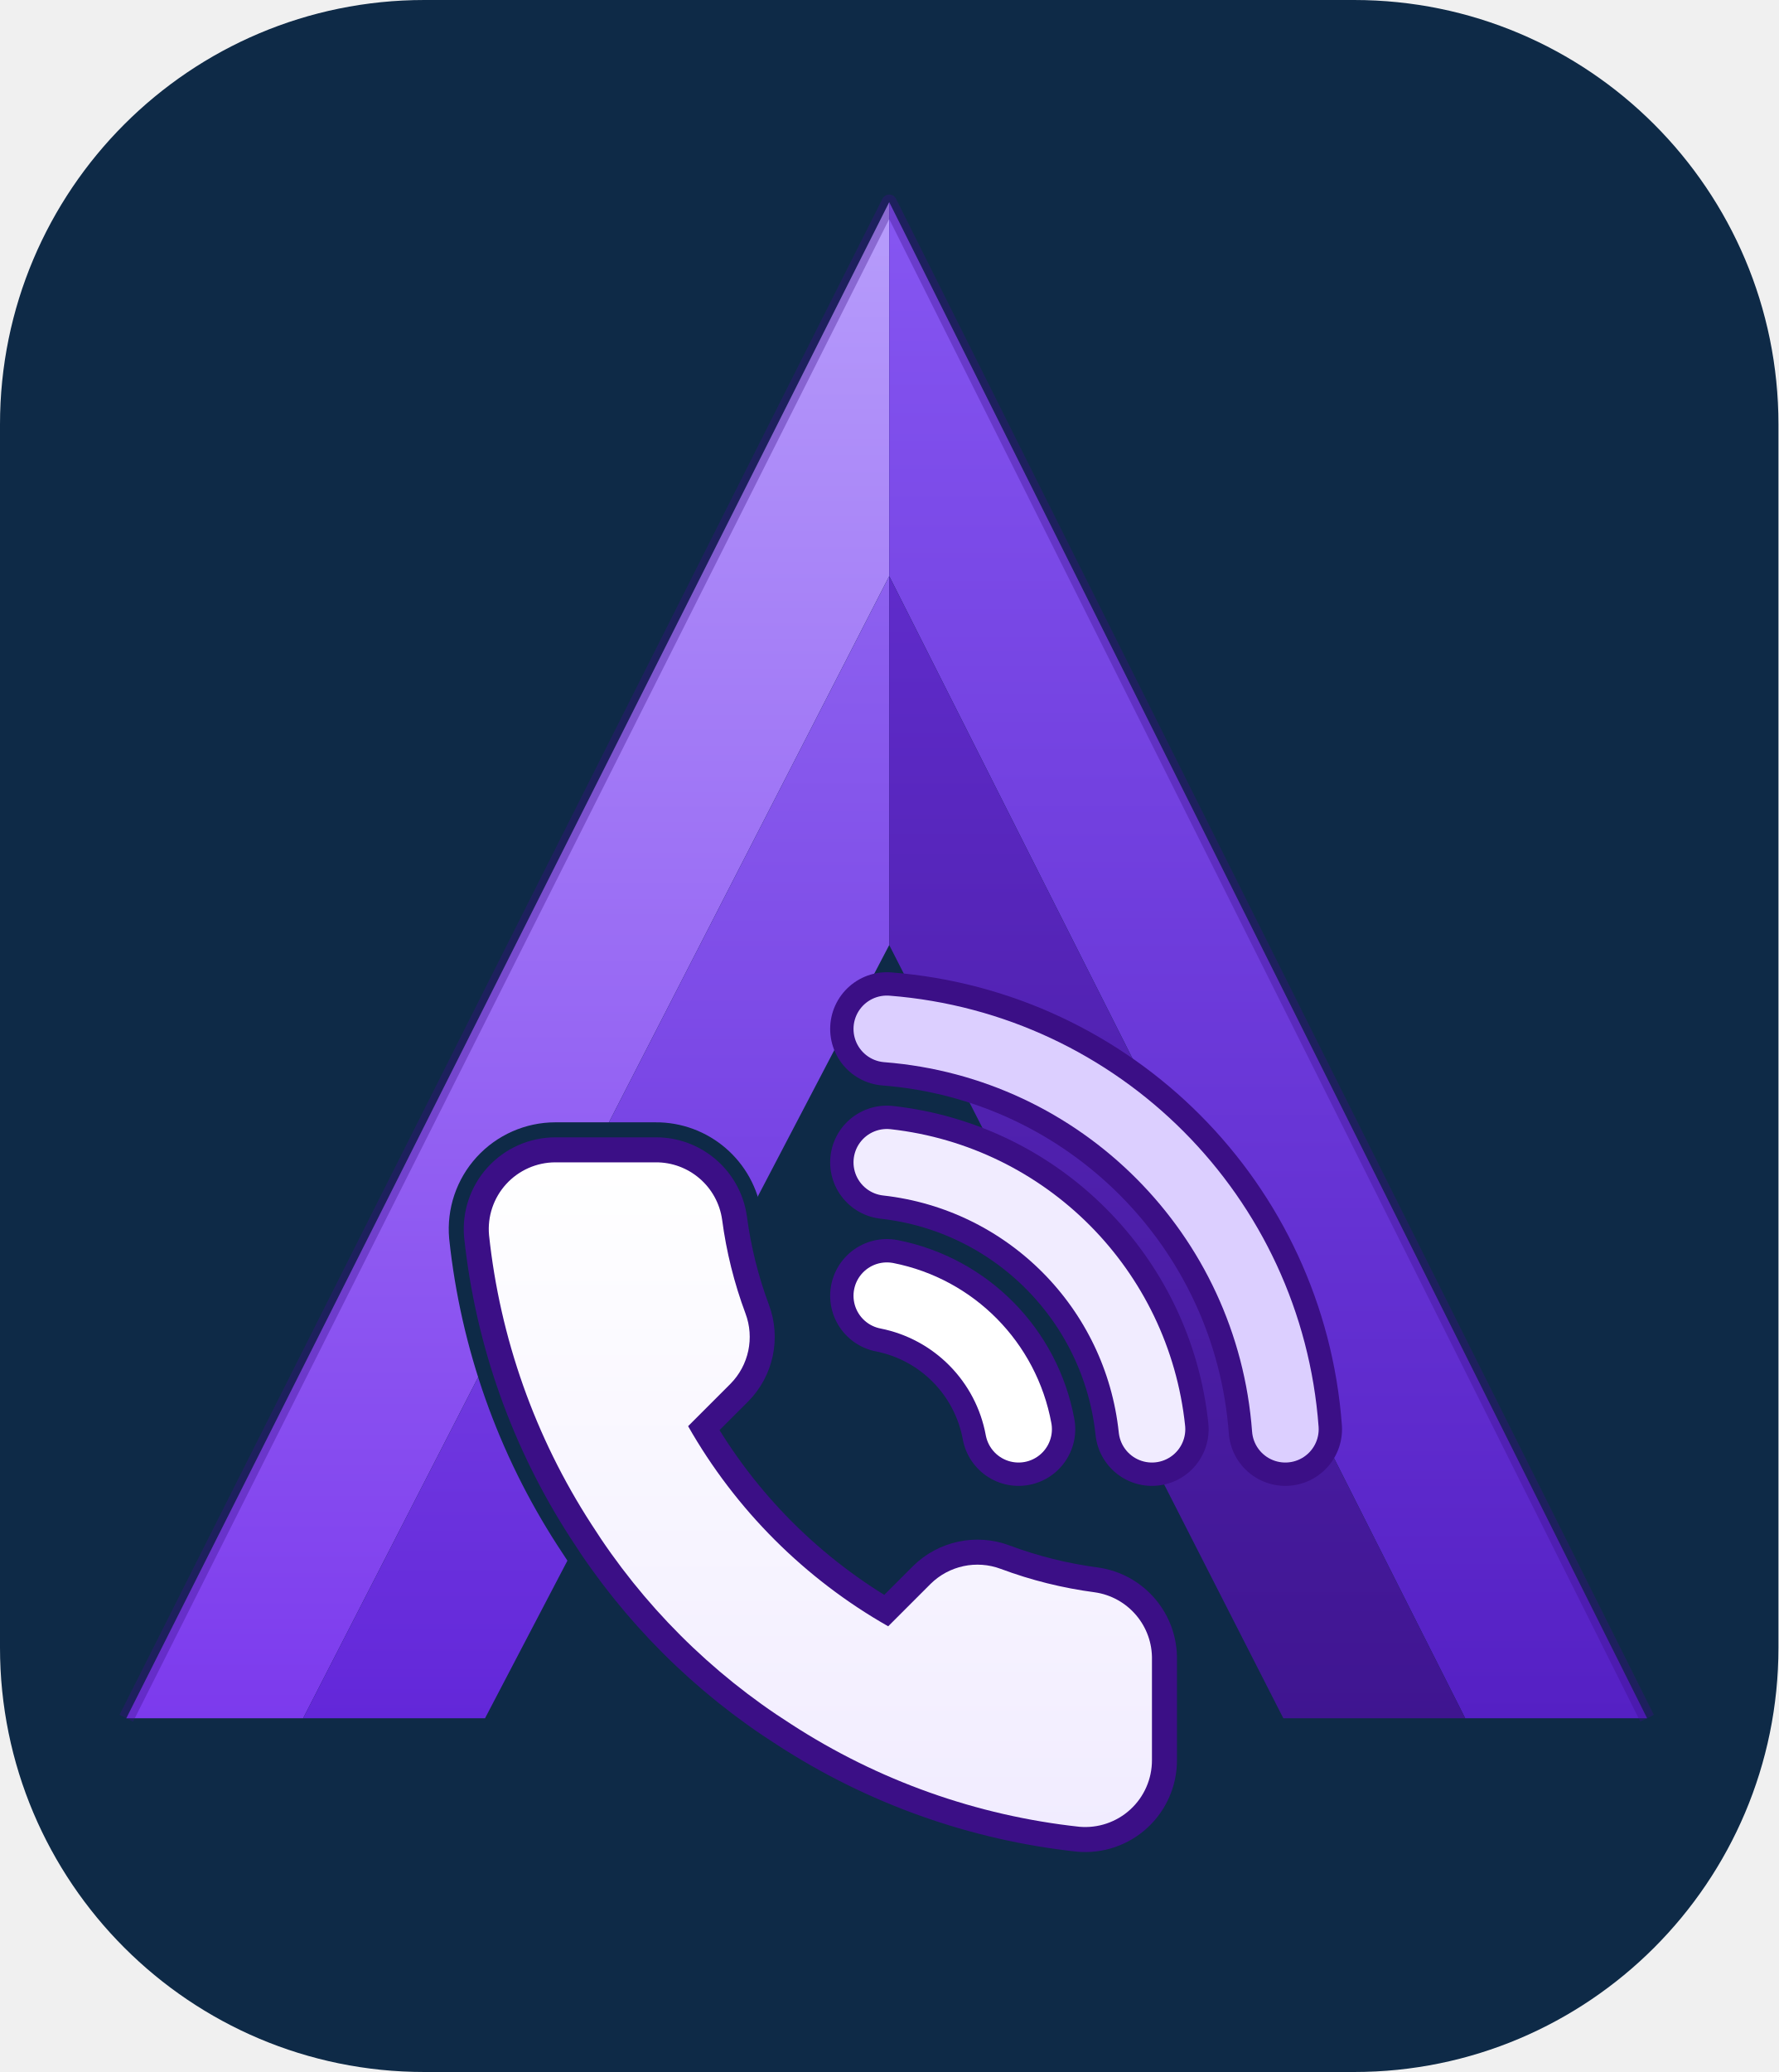
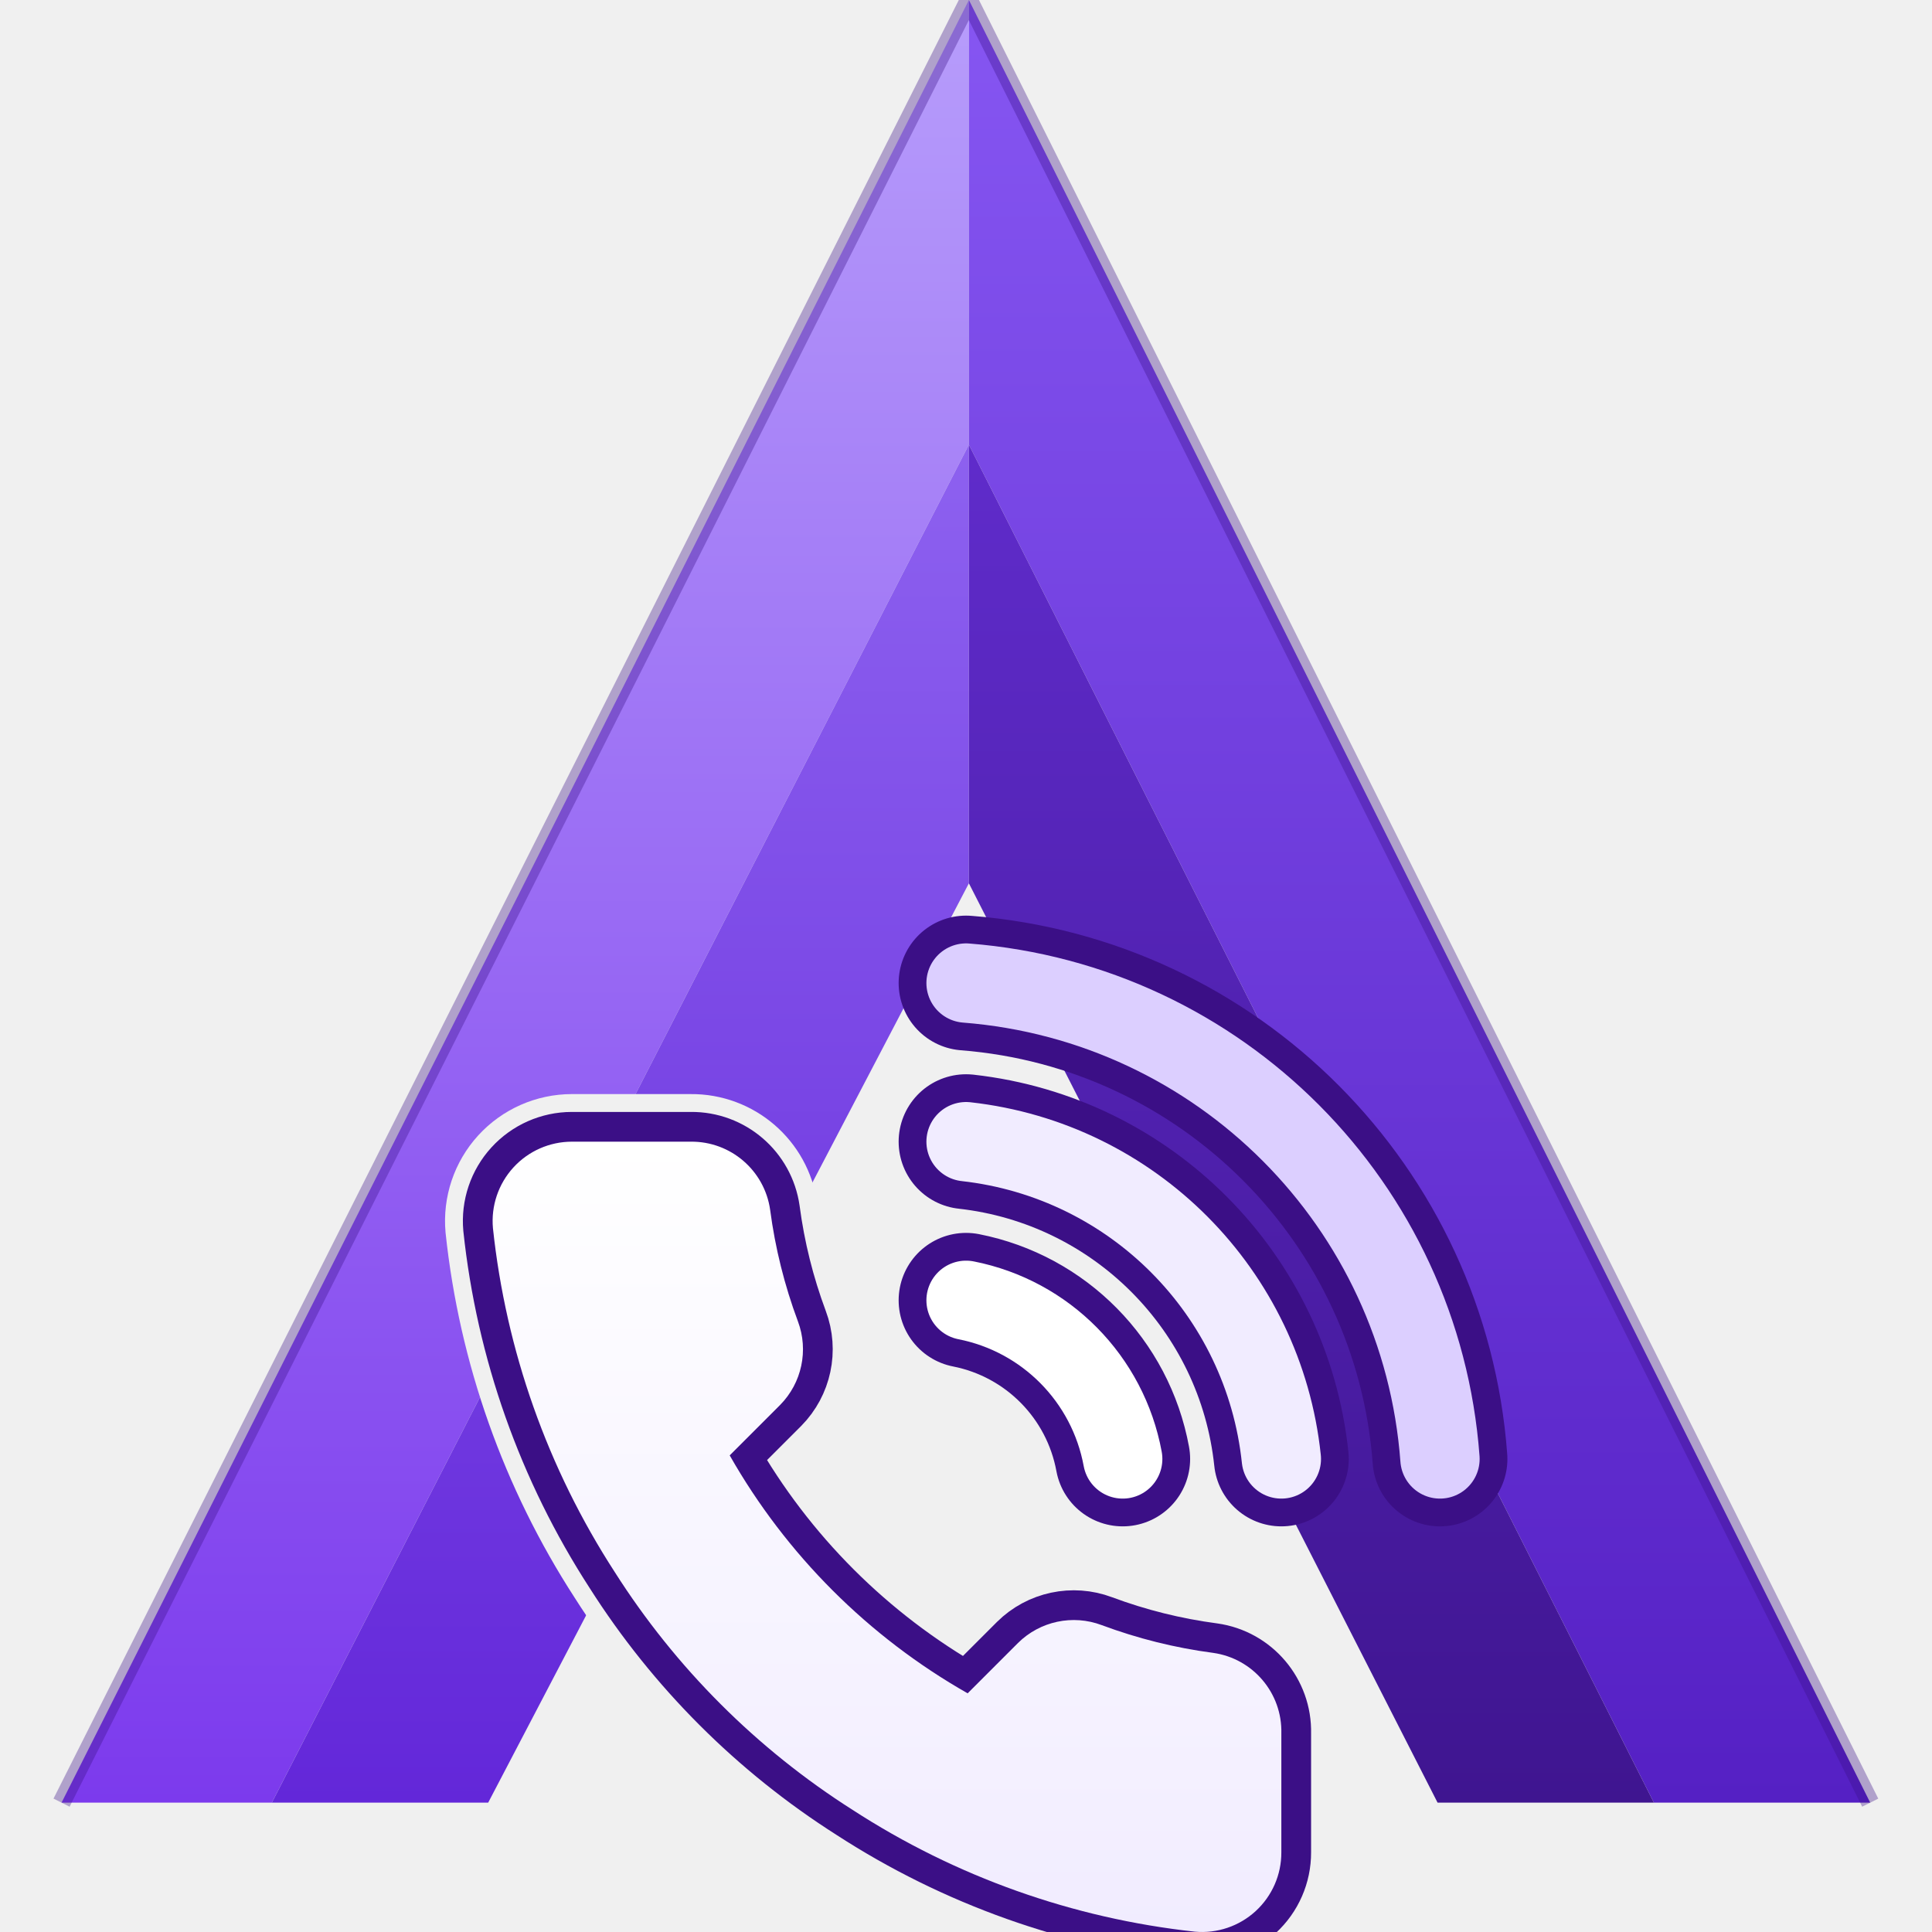
- <svg xmlns="http://www.w3.org/2000/svg" viewBox="-24 -40 352 410">
-   <defs>
-     <linearGradient id="L1" x1="0" y1="0" x2="0" y2="300" gradientUnits="userSpaceOnUse">
-       <stop offset="0" stop-color="#B79DFB" />
-       <stop offset="1" stop-color="#7C3AED" />
-     </linearGradient>
-     <linearGradient id="L2" x1="0" y1="0" x2="0" y2="300" gradientUnits="userSpaceOnUse">
-       <stop offset="0" stop-color="#9B74F7" />
-       <stop offset="1" stop-color="#6327D9" />
-     </linearGradient>
-     <linearGradient id="R1" x1="0" y1="0" x2="0" y2="300" gradientUnits="userSpaceOnUse">
-       <stop offset="0" stop-color="#8656F2" />
-       <stop offset="1" stop-color="#5520C4" />
-     </linearGradient>
-     <linearGradient id="R2" x1="0" y1="0" x2="0" y2="300" gradientUnits="userSpaceOnUse">
-       <stop offset="0" stop-color="#6A33DE" />
-       <stop offset="1" stop-color="#3F1590" />
-     </linearGradient>
-     <linearGradient id="ph" x1="0" y1="2" x2="0" y2="22" gradientUnits="userSpaceOnUse">
-       <stop offset="0" stop-color="#FFFFFF" />
-       <stop offset="1" stop-color="#F1ECFF" />
-     </linearGradient>
-     <mask id="m" maskUnits="userSpaceOnUse" x="-60" y="-60" width="424" height="468">
-       <rect x="-60" y="-60" width="424" height="468" fill="#fff" />
-       <g transform="translate(138 256) scale(6.6) translate(-12 -12)">
-         <path d="M22 16.92v3a2 2 0 0 1-2.18 2 19.79 19.79 0 0 1-8.63-3.07 19.5 19.5 0 0 1-6-6 19.79 19.79 0 0 1-3.07-8.67A2 2 0 0 1 4.11 2h3a2 2 0 0 1 2 1.72 12.84 12.84 0 0 0 .7 2.81 2 2 0 0 1-.45 2.11L8.09 9.91a16 16 0 0 0 6 6l1.27-1.27a2 2 0 0 1 2.11-.45 12.84 12.84 0 0 0 2.81.7A2 2 0 0 1 22 16.92z" fill="#000" stroke="#000" stroke-width="2.4" stroke-linejoin="round" />
+ <svg xmlns="http://www.w3.org/2000/svg" viewBox="0 0 64 64" width="64" height="64">
+   <style>.moerk{display:none}@media (prefers-color-scheme:dark){.lys{display:none}.moerk{display:inline}}</style>
+   <g class="lys" transform="translate(1.84 0.00) scale(0.19905)">
+     <defs>
+       <linearGradient id="ldialer-L1" x1="0" y1="0" x2="0" y2="300" gradientUnits="userSpaceOnUse">
+         <stop offset="0" stop-color="#B79DFB" />
+         <stop offset="1" stop-color="#7C3AED" />
+       </linearGradient>
+       <linearGradient id="ldialer-L2" x1="0" y1="0" x2="0" y2="300" gradientUnits="userSpaceOnUse">
+         <stop offset="0" stop-color="#9B74F7" />
+         <stop offset="1" stop-color="#6327D9" />
+       </linearGradient>
+       <linearGradient id="ldialer-R1" x1="0" y1="0" x2="0" y2="300" gradientUnits="userSpaceOnUse">
+         <stop offset="0" stop-color="#8656F2" />
+         <stop offset="1" stop-color="#5520C4" />
+       </linearGradient>
+       <linearGradient id="ldialer-R2" x1="0" y1="0" x2="0" y2="300" gradientUnits="userSpaceOnUse">
+         <stop offset="0" stop-color="#6A33DE" />
+         <stop offset="1" stop-color="#3F1590" />
+       </linearGradient>
+       <linearGradient id="ldialer-ph" x1="0" y1="2" x2="0" y2="22" gradientUnits="userSpaceOnUse">
+         <stop offset="0" stop-color="#FFFFFF" />
+         <stop offset="1" stop-color="#F1ECFF" />
+       </linearGradient>
+       <mask id="ldialer-m" maskUnits="userSpaceOnUse" x="-60" y="-60" width="424" height="468">
+         <rect x="-60" y="-60" width="424" height="468" fill="#fff" />
+         <g transform="translate(138 256) scale(6.6) translate(-12 -12)">
+           <path d="M22 16.92v3a2 2 0 0 1-2.18 2 19.79 19.79 0 0 1-8.63-3.07 19.5 19.5 0 0 1-6-6 19.79 19.79 0 0 1-3.07-8.67A2 2 0 0 1 4.11 2h3a2 2 0 0 1 2 1.72 12.84 12.84 0 0 0 .7 2.81 2 2 0 0 1-.45 2.11L8.09 9.91a16 16 0 0 0 6 6l1.27-1.27a2 2 0 0 1 2.11-.45 12.84 12.84 0 0 0 2.81.7A2 2 0 0 1 22 16.92z" fill="#000" stroke="#000" stroke-width="2.4" stroke-linejoin="round" />
+         </g>
+       </mask>
+     </defs>
+     <g mask="url(#ldialer-m)">
+       <polygon fill="url(#ldialer-L1)" points="152,0 1,300 36,300 152,74" />
+       <polygon fill="url(#ldialer-L2)" points="152,74 36,300 72,300 152,147" />
+       <polygon fill="url(#ldialer-R1)" points="152,0 302,300 266,300 152,74" />
+       <polygon fill="url(#ldialer-R2)" points="152,74 266,300 230,300 152,147" />
+       <polyline points="1,300 152,0 302,300" fill="none" stroke="#3B0F86" stroke-opacity=".35" stroke-width="3" stroke-linejoin="round" />
+     </g>
+     <g transform="translate(138 256) scale(6.6) translate(-12 -12)">
+       <path d="M22 16.92v3a2 2 0 0 1-2.18 2 19.79 19.79 0 0 1-8.63-3.07 19.5 19.5 0 0 1-6-6 19.79 19.79 0 0 1-3.07-8.67A2 2 0 0 1 4.11 2h3a2 2 0 0 1 2 1.72 12.84 12.84 0 0 0 .7 2.81 2 2 0 0 1-.45 2.11L8.09 9.91a16 16 0 0 0 6 6l1.27-1.27a2 2 0 0 1 2.11-.45 12.84 12.84 0 0 0 2.81.7A2 2 0 0 1 22 16.92z" fill="#3B0F86" stroke="#3B0F86" stroke-width="1.5" stroke-linejoin="round" />
+       <path d="M22 16.92v3a2 2 0 0 1-2.18 2 19.79 19.79 0 0 1-8.63-3.07 19.5 19.5 0 0 1-6-6 19.79 19.79 0 0 1-3.07-8.67A2 2 0 0 1 4.11 2h3a2 2 0 0 1 2 1.72 12.84 12.84 0 0 0 .7 2.81 2 2 0 0 1-.45 2.11L8.09 9.91a16 16 0 0 0 6 6l1.27-1.27a2 2 0 0 1 2.11-.45 12.84 12.84 0 0 0 2.81.7A2 2 0 0 1 22 16.92z" fill="url(#ldialer-ph)" />
+       <g fill="none" stroke-linecap="round">
+         <path d="M14.05 6A5 5 0 0 1 18 10" stroke="#3B0F86" stroke-width="3.4" />
+         <path d="M14.05 2A9 9 0 0 1 22 10" stroke="#3B0F86" stroke-width="3.4" />
+         <path d="M14.05 -2A13 13 0 0 1 26 10" stroke="#3B0F86" stroke-width="3.4" />
+         <path d="M14.05 6A5 5 0 0 1 18 10" stroke="#FFFFFF" stroke-width="2" />
+         <path d="M14.05 2A9 9 0 0 1 22 10" stroke="#F1ECFF" stroke-width="2" />
+         <path d="M14.05 -2A13 13 0 0 1 26 10" stroke="#DCCFFF" stroke-width="2" />
      </g>
-     </mask>
-   </defs>
-   <rect x="-24" y="-40" width="352" height="410" rx="84" fill="#0E2A47" />
-   <g mask="url(#m)">
-     <polygon fill="url(#L1)" points="152,0 1,300 36,300 152,74" />
-     <polygon fill="url(#L2)" points="152,74 36,300 72,300 152,147" />
-     <polygon fill="url(#R1)" points="152,0 302,300 266,300 152,74" />
-     <polygon fill="url(#R2)" points="152,74 266,300 230,300 152,147" />
-     <polyline points="1,300 152,0 302,300" fill="none" stroke="#3B0F86" stroke-opacity=".35" stroke-width="3" stroke-linejoin="round" />
+     </g>
  </g>
-   <g transform="translate(138 256) scale(6.6) translate(-12 -12)">
-     <path d="M22 16.92v3a2 2 0 0 1-2.18 2 19.79 19.79 0 0 1-8.63-3.07 19.5 19.5 0 0 1-6-6 19.79 19.79 0 0 1-3.07-8.67A2 2 0 0 1 4.11 2h3a2 2 0 0 1 2 1.72 12.84 12.84 0 0 0 .7 2.81 2 2 0 0 1-.45 2.11L8.09 9.91a16 16 0 0 0 6 6l1.27-1.27a2 2 0 0 1 2.11-.45 12.84 12.84 0 0 0 2.81.7A2 2 0 0 1 22 16.92z" fill="#3B0F86" stroke="#3B0F86" stroke-width="1.5" stroke-linejoin="round" />
-     <path d="M22 16.92v3a2 2 0 0 1-2.18 2 19.79 19.79 0 0 1-8.63-3.07 19.5 19.5 0 0 1-6-6 19.79 19.79 0 0 1-3.07-8.67A2 2 0 0 1 4.11 2h3a2 2 0 0 1 2 1.72 12.84 12.84 0 0 0 .7 2.81 2 2 0 0 1-.45 2.11L8.09 9.91a16 16 0 0 0 6 6l1.27-1.27a2 2 0 0 1 2.11-.45 12.84 12.84 0 0 0 2.81.7A2 2 0 0 1 22 16.92z" fill="url(#ph)" />
-     <g fill="none" stroke-linecap="round">
-       <path d="M14.05 6A5 5 0 0 1 18 10" stroke="#3B0F86" stroke-width="3.4" />
-       <path d="M14.05 2A9 9 0 0 1 22 10" stroke="#3B0F86" stroke-width="3.4" />
-       <path d="M14.05 -2A13 13 0 0 1 26 10" stroke="#3B0F86" stroke-width="3.4" />
-       <path d="M14.05 6A5 5 0 0 1 18 10" stroke="#FFFFFF" stroke-width="2" />
-       <path d="M14.05 2A9 9 0 0 1 22 10" stroke="#F1ECFF" stroke-width="2" />
-       <path d="M14.05 -2A13 13 0 0 1 26 10" stroke="#DCCFFF" stroke-width="2" />
+   <g class="moerk" transform="translate(1.84 0.00) scale(0.19905)">
+     <defs>
+       <linearGradient id="mdialer-L1" x1="0" y1="0" x2="0" y2="300" gradientUnits="userSpaceOnUse">
+         <stop offset="0" stop-color="#B79DFB" />
+         <stop offset="1" stop-color="#7C3AED" />
+       </linearGradient>
+       <linearGradient id="mdialer-L2" x1="0" y1="0" x2="0" y2="300" gradientUnits="userSpaceOnUse">
+         <stop offset="0" stop-color="#9B74F7" />
+         <stop offset="1" stop-color="#6327D9" />
+       </linearGradient>
+       <linearGradient id="mdialer-R1" x1="0" y1="0" x2="0" y2="300" gradientUnits="userSpaceOnUse">
+         <stop offset="0" stop-color="#8656F2" />
+         <stop offset="1" stop-color="#5520C4" />
+       </linearGradient>
+       <linearGradient id="mdialer-R2" x1="0" y1="0" x2="0" y2="300" gradientUnits="userSpaceOnUse">
+         <stop offset="0" stop-color="#6A33DE" />
+         <stop offset="1" stop-color="#3F1590" />
+       </linearGradient>
+       <linearGradient id="mdialer-ph" x1="0" y1="2" x2="0" y2="22" gradientUnits="userSpaceOnUse">
+         <stop offset="0" stop-color="#FFFFFF" />
+         <stop offset="1" stop-color="#F1ECFF" />
+       </linearGradient>
+       <mask id="mdialer-m" maskUnits="userSpaceOnUse" x="-60" y="-60" width="424" height="468">
+         <rect x="-60" y="-60" width="424" height="468" fill="#fff" />
+         <g transform="translate(138 256) scale(6.6) translate(-12 -12)">
+           <path d="M22 16.92v3a2 2 0 0 1-2.18 2 19.79 19.79 0 0 1-8.63-3.07 19.5 19.5 0 0 1-6-6 19.79 19.79 0 0 1-3.07-8.67A2 2 0 0 1 4.11 2h3a2 2 0 0 1 2 1.72 12.84 12.84 0 0 0 .7 2.81 2 2 0 0 1-.45 2.11L8.09 9.91a16 16 0 0 0 6 6l1.27-1.27a2 2 0 0 1 2.11-.45 12.84 12.84 0 0 0 2.81.7A2 2 0 0 1 22 16.92z" fill="#000" stroke="#000" stroke-width="2.4" stroke-linejoin="round" />
+         </g>
+       </mask>
+     </defs>
+     <g mask="url(#mdialer-m)">
+       <polygon fill="url(#mdialer-L1)" points="152,0 1,300 36,300 152,74" />
+       <polygon fill="url(#mdialer-L2)" points="152,74 36,300 72,300 152,147" />
+       <polygon fill="url(#mdialer-R1)" points="152,0 302,300 266,300 152,74" />
+       <polygon fill="url(#mdialer-R2)" points="152,74 266,300 230,300 152,147" />
+       <polyline points="1,300 152,0 302,300" fill="none" stroke="#3B0F86" stroke-opacity=".35" stroke-width="3" stroke-linejoin="round" />
+     </g>
+     <g transform="translate(138 256) scale(6.6) translate(-12 -12)">
+       <path d="M22 16.92v3a2 2 0 0 1-2.18 2 19.79 19.79 0 0 1-8.63-3.07 19.5 19.5 0 0 1-6-6 19.79 19.79 0 0 1-3.07-8.67A2 2 0 0 1 4.11 2h3a2 2 0 0 1 2 1.72 12.84 12.84 0 0 0 .7 2.81 2 2 0 0 1-.45 2.11L8.09 9.91a16 16 0 0 0 6 6l1.27-1.27a2 2 0 0 1 2.11-.45 12.84 12.84 0 0 0 2.81.7A2 2 0 0 1 22 16.92z" fill="#3B0F86" stroke="#3B0F86" stroke-width="1.5" stroke-linejoin="round" />
+       <path d="M22 16.92v3a2 2 0 0 1-2.18 2 19.79 19.79 0 0 1-8.63-3.07 19.5 19.5 0 0 1-6-6 19.79 19.79 0 0 1-3.07-8.67A2 2 0 0 1 4.11 2h3a2 2 0 0 1 2 1.72 12.84 12.84 0 0 0 .7 2.81 2 2 0 0 1-.45 2.11L8.09 9.91a16 16 0 0 0 6 6l1.27-1.27a2 2 0 0 1 2.11-.45 12.84 12.84 0 0 0 2.81.7A2 2 0 0 1 22 16.92z" fill="url(#mdialer-ph)" />
+       <g fill="none" stroke-linecap="round">
+         <path d="M14.05 6A5 5 0 0 1 18 10" stroke="#3B0F86" stroke-width="3.4" />
+         <path d="M14.05 2A9 9 0 0 1 22 10" stroke="#3B0F86" stroke-width="3.4" />
+         <path d="M14.05 -2A13 13 0 0 1 26 10" stroke="#3B0F86" stroke-width="3.4" />
+         <path d="M14.05 6A5 5 0 0 1 18 10" stroke="#FFFFFF" stroke-width="2" />
+         <path d="M14.05 2A9 9 0 0 1 22 10" stroke="#F1ECFF" stroke-width="2" />
+         <path d="M14.05 -2A13 13 0 0 1 26 10" stroke="#DCCFFF" stroke-width="2" />
+       </g>
    </g>
  </g>
</svg>
